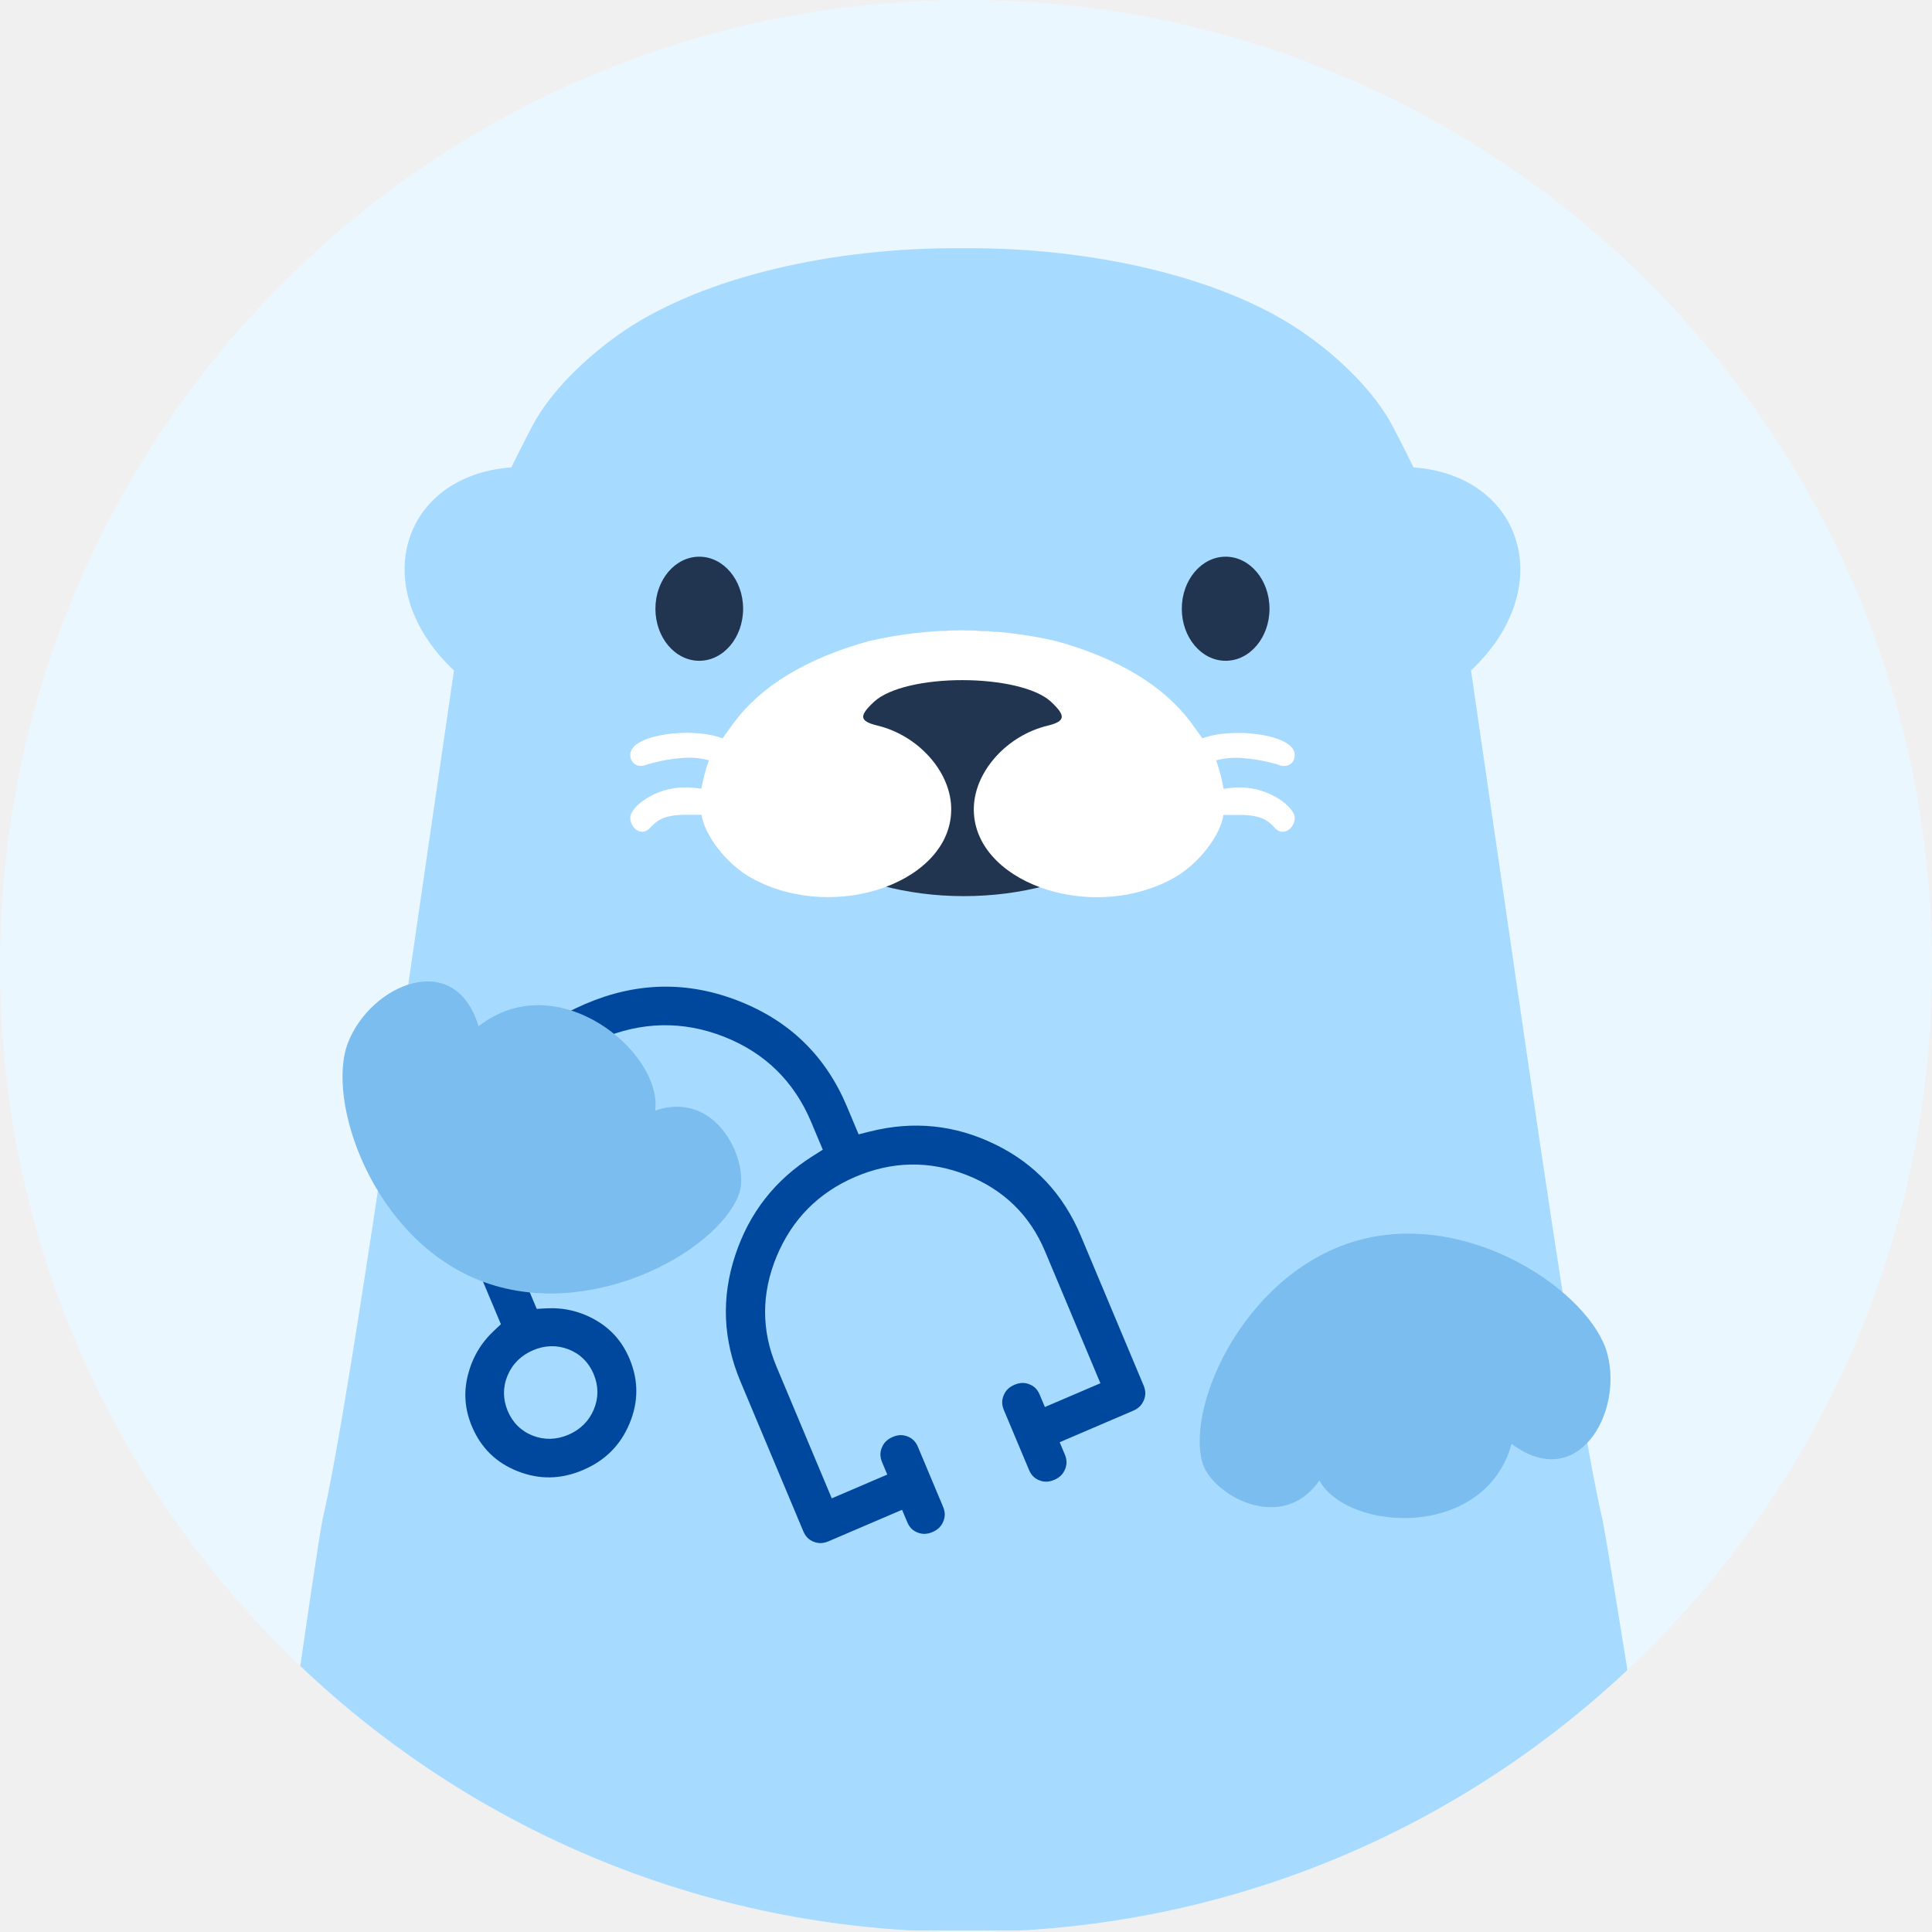
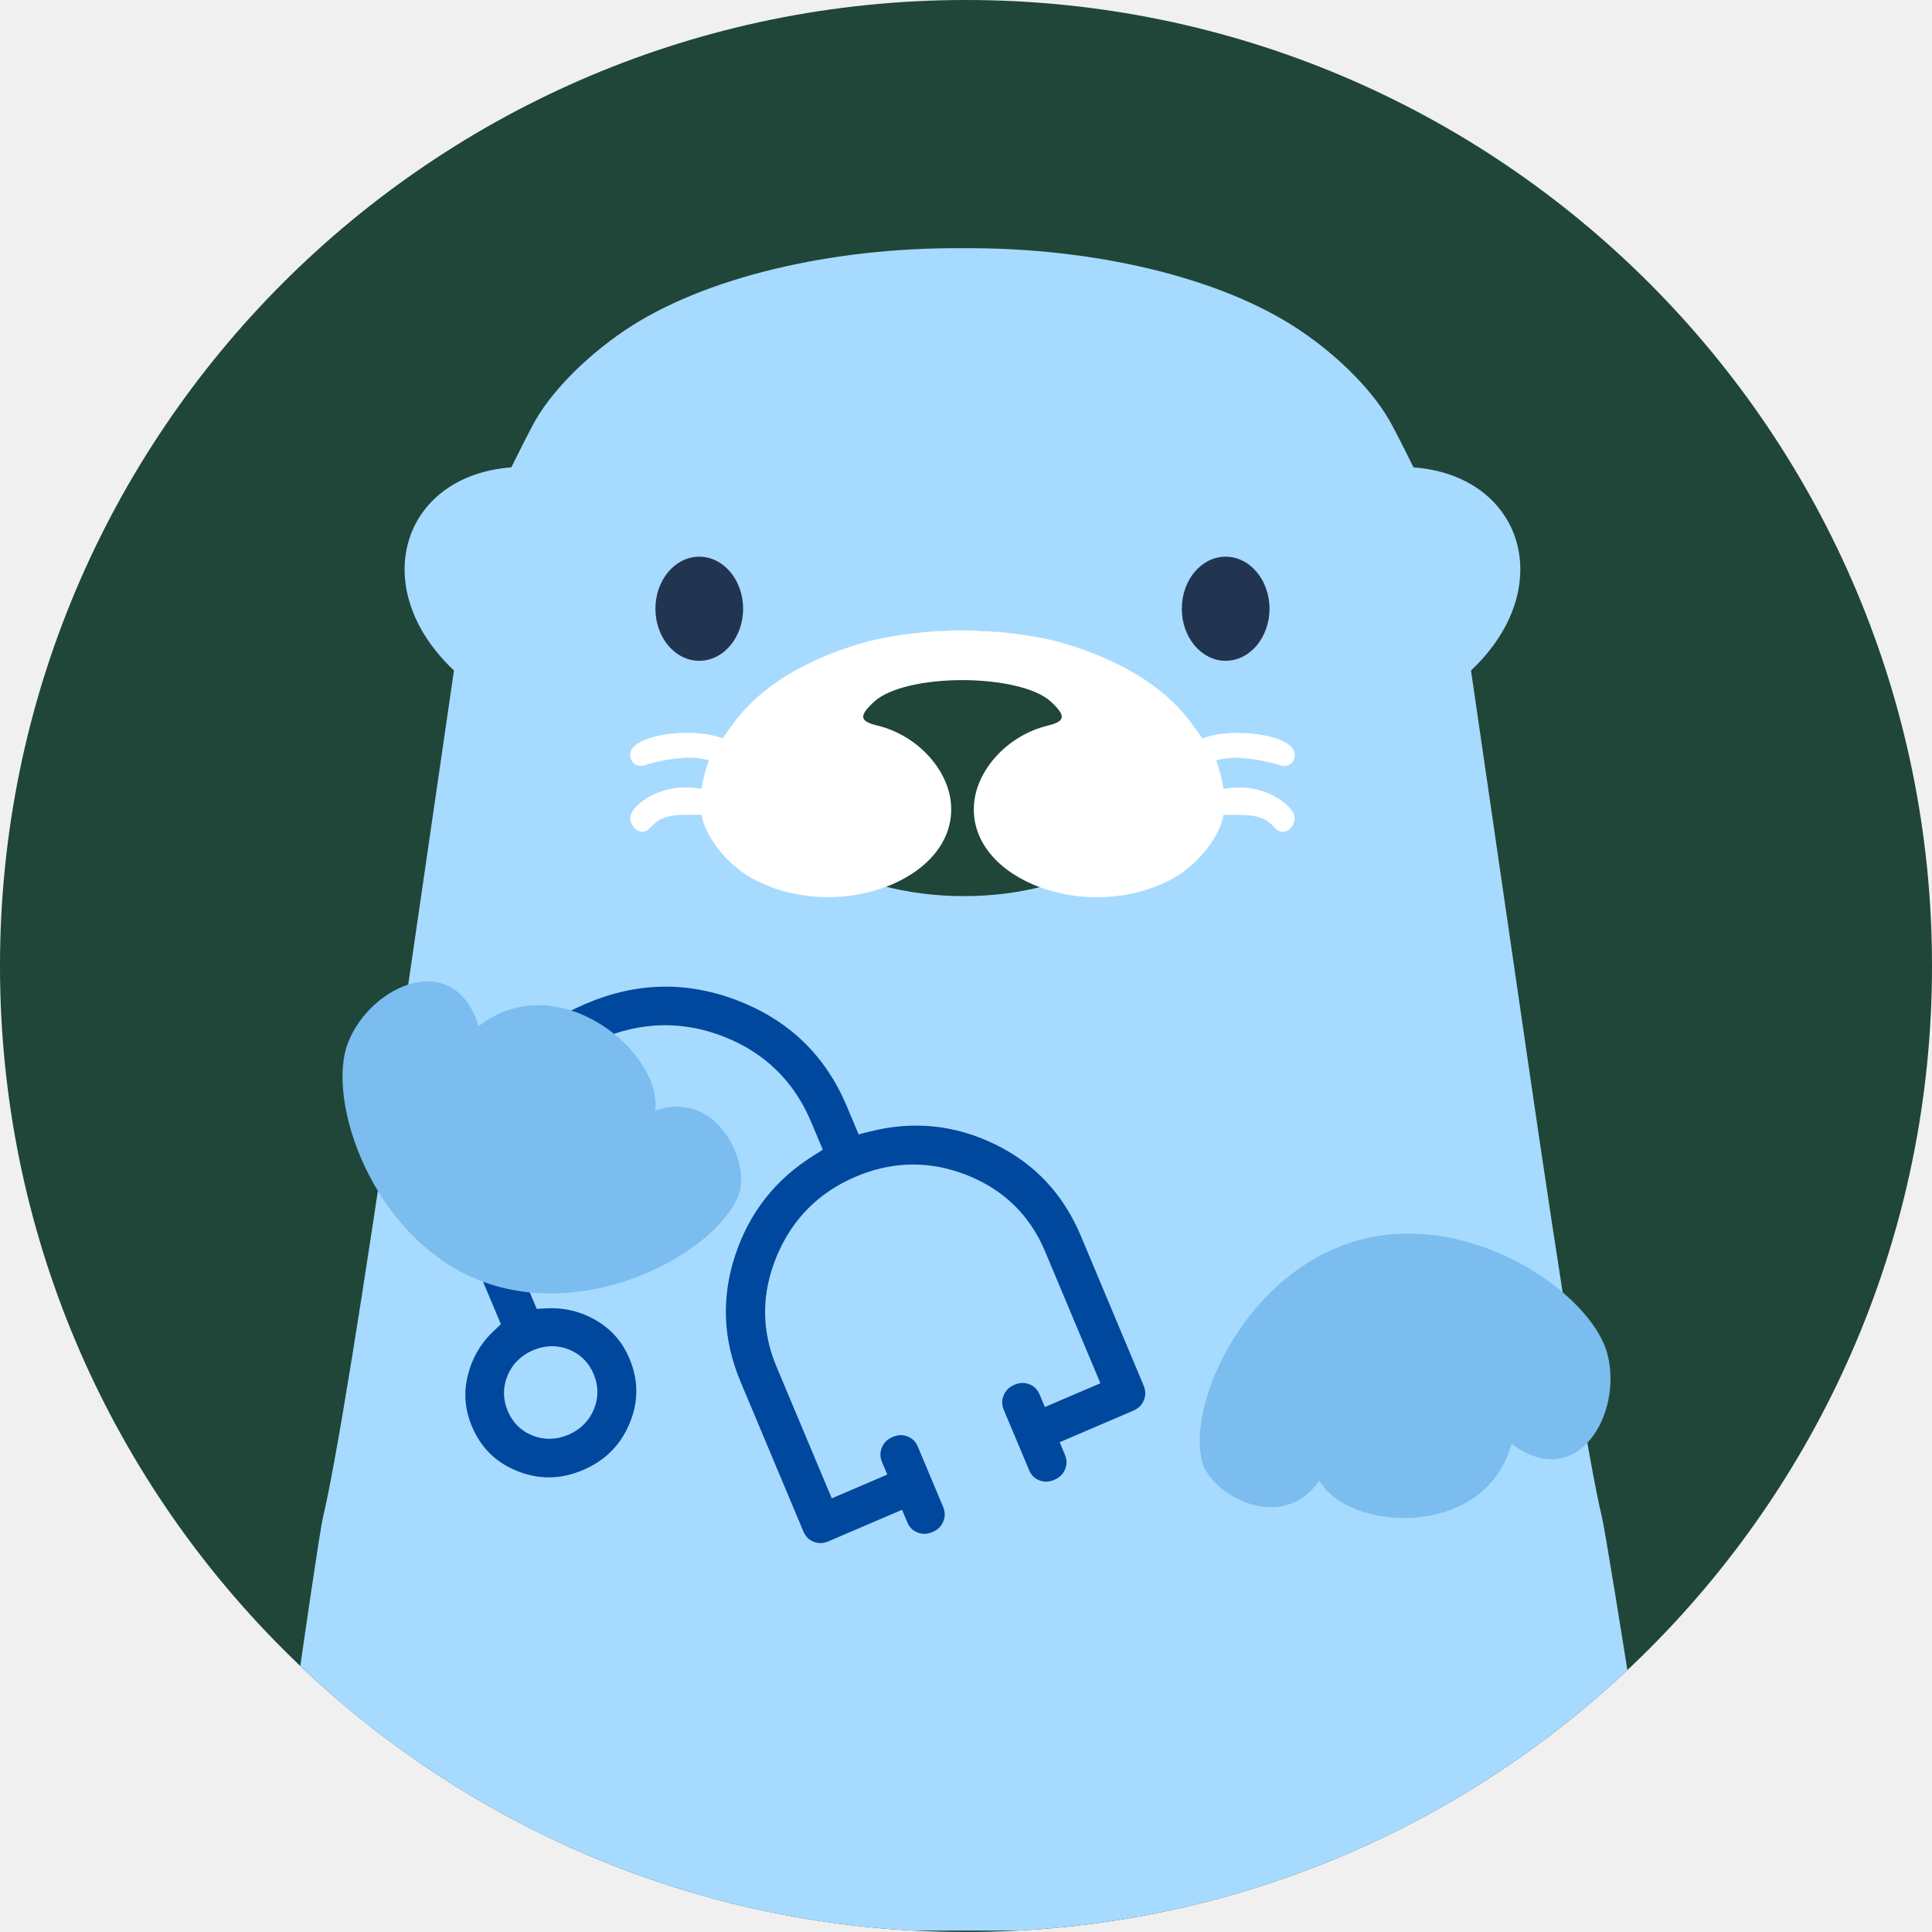
<svg xmlns="http://www.w3.org/2000/svg" width="90" height="90" viewBox="0 0 90 90" fill="none">
-   <circle cx="45" cy="45" r="45" fill="#EBF7FF" />
+   <circle cx="45" cy="45" r="45" fill="#1f4638" />
  <mask id="mask0_23711_41958" style="mask-type:alpha" maskUnits="userSpaceOnUse" x="0" y="0" width="90" height="90">
-     <circle cx="45" cy="45" r="45" fill="#D9D9D9" />
+     <circle cx="45" cy="45" r="45" fill="#1f4638" />
  </mask>
  <g mask="url(#mask0_23711_41958)">
    <path fill-rule="evenodd" clip-rule="evenodd" d="M77.76 89.933C77.59 89.132 74.918 71.926 74.626 70.684C74.017 68.111 72.803 60.617 71.112 48.994L68.525 31.233C72.613 27.386 70.954 22.153 65.846 21.772C65.846 21.772 65.269 20.589 64.855 19.82C64.075 18.335 62.461 16.673 60.577 15.401C56.912 12.92 50.903 11.512 44.836 11.564C38.77 11.512 32.76 12.92 29.088 15.401C27.204 16.68 25.589 18.34 24.809 19.82C24.403 20.589 23.819 21.772 23.819 21.772C18.713 22.153 17.059 27.386 21.147 31.233L18.562 48.994C16.869 60.622 15.655 68.111 15.046 70.684C14.752 71.926 12.371 89.134 12.188 89.933H44.836H77.76Z" fill="#A7DAFF" />
-     <ellipse cx="44.9" cy="35.56" rx="9.781" ry="6.185" fill="#213450" />
+     <ellipse cx="44.9" cy="35.56" rx="9.781" ry="6.185" fill="#1f4638" />
    <path d="M56.003 68.106C55.26 65.308 58.13 59.155 63.34 57.76C68.549 56.364 74.123 60.254 74.874 63.054C75.624 65.855 73.477 69.553 70.416 67.26C69.178 71.736 62.803 71.369 61.461 68.967C59.705 71.513 56.404 69.603 56.003 68.106Z" fill="#7ABDEE" />
    <path d="M57.095 30.782C58.224 30.782 59.138 29.697 59.138 28.358C59.138 27.019 58.224 25.933 57.095 25.933C55.967 25.933 55.053 27.019 55.053 28.358C55.053 29.697 55.967 30.782 57.095 30.782Z" fill="#213450" />
    <path d="M32.575 30.782C33.703 30.782 34.617 29.697 34.617 28.358C34.617 27.019 33.703 25.933 32.575 25.933C31.446 25.933 30.532 27.019 30.532 28.358C30.532 29.697 31.446 30.782 32.575 30.782Z" fill="#213450" />
    <path d="M48.795 33.806C46.921 34.261 45.428 35.906 45.366 37.586C45.235 41.05 50.739 43.041 54.624 40.931C55.894 40.238 56.867 38.858 56.993 37.962H57.761C58.809 37.962 59.113 38.281 59.353 38.529L59.42 38.6C59.804 38.984 60.314 38.563 60.314 38.091C60.314 37.618 59.165 36.685 57.798 36.685C57.531 36.68 57.264 36.702 57.001 36.75C56.922 36.294 56.804 35.845 56.649 35.409C56.649 35.409 56.664 35.409 56.689 35.409C57.019 35.326 57.359 35.29 57.699 35.302C58.296 35.334 58.888 35.433 59.462 35.599L59.524 35.617C59.933 35.8 60.314 35.592 60.314 35.161C60.314 34.206 57.4 33.855 56.011 34.397C56.011 34.397 55.892 34.219 55.476 33.655C54.218 31.953 52.088 30.666 49.211 29.869C46.333 29.197 43.339 29.197 40.461 29.869C37.584 30.666 35.454 31.953 34.196 33.655C33.78 34.214 33.661 34.397 33.661 34.397C32.272 33.85 29.36 34.202 29.36 35.157C29.36 35.587 29.742 35.795 30.15 35.612L30.212 35.594C30.787 35.428 31.378 35.329 31.975 35.297C32.315 35.285 32.655 35.321 32.985 35.404C33.01 35.404 33.025 35.404 33.025 35.404C32.87 35.84 32.752 36.289 32.673 36.745C32.41 36.697 32.143 36.675 31.876 36.681C30.509 36.681 29.36 37.598 29.36 38.086C29.36 38.573 29.87 38.979 30.254 38.595L30.321 38.524C30.569 38.276 30.866 37.957 31.913 37.957H32.681C32.807 38.85 33.78 40.231 35.05 40.926C38.935 43.036 44.44 41.047 44.309 37.581C44.247 35.901 42.754 34.256 40.879 33.801C40.035 33.595 40 33.358 40.716 32.692C41.431 32.027 43.13 31.68 44.838 31.683C46.547 31.685 48.255 32.032 48.961 32.692C49.667 33.353 49.639 33.6 48.795 33.806Z" fill="white" />
    <path fill-rule="evenodd" clip-rule="evenodd" d="M22.021 50.756C21.873 51.04 21.735 51.334 21.608 51.639C21.476 51.956 21.361 52.273 21.262 52.59C21.361 52.273 21.476 51.956 21.608 51.639C21.735 51.334 21.873 51.04 22.021 50.756ZM39.457 51.554L39.998 52.843L40.521 52.711C42.544 52.202 44.474 52.397 46.338 53.3C48.195 54.2 49.528 55.616 50.35 57.573L53.274 64.541C53.379 64.792 53.376 65.009 53.284 65.23C53.191 65.452 53.038 65.61 52.783 65.719L49.363 67.185L49.604 67.758C49.709 68.009 49.706 68.226 49.614 68.447C49.521 68.669 49.368 68.827 49.114 68.936C48.859 69.046 48.64 69.047 48.418 68.96C48.196 68.873 48.04 68.724 47.935 68.474L46.765 65.687C46.66 65.436 46.663 65.219 46.755 64.998C46.848 64.776 47.001 64.618 47.255 64.509C47.51 64.4 47.729 64.398 47.951 64.485C48.173 64.572 48.329 64.721 48.434 64.971L48.675 65.545L51.261 64.437L48.681 58.289C47.973 56.602 46.743 55.409 45.021 54.733C43.298 54.058 41.56 54.087 39.844 54.822C38.128 55.557 36.899 56.8 36.182 58.521C35.466 60.242 35.46 61.965 36.167 63.651L38.747 69.799L41.333 68.691L41.092 68.118C40.987 67.867 40.99 67.65 41.082 67.429C41.175 67.207 41.328 67.049 41.583 66.94C41.837 66.831 42.056 66.829 42.278 66.916C42.5 67.004 42.656 67.152 42.761 67.402L43.931 70.19C44.036 70.44 44.033 70.657 43.941 70.879C43.848 71.1 43.695 71.258 43.44 71.368C43.186 71.477 42.967 71.478 42.745 71.391C42.523 71.304 42.367 71.156 42.262 70.905L42.021 70.332L38.601 71.797C38.346 71.906 38.127 71.908 37.905 71.821C37.684 71.734 37.527 71.585 37.422 71.335L34.498 64.367C33.676 62.409 33.596 60.456 34.247 58.481C34.9 56.5 36.103 54.962 37.872 53.846L38.329 53.558L37.788 52.269C36.994 50.377 35.63 49.041 33.721 48.292C31.812 47.543 29.876 47.584 27.95 48.409C26.024 49.235 24.649 50.613 23.855 52.521C23.06 54.428 23.062 56.347 23.856 58.239L25.003 60.973L25.442 60.948C26.271 60.903 27.042 61.087 27.767 61.507C28.478 61.919 28.994 62.508 29.325 63.295C29.749 64.306 29.748 65.299 29.327 66.31C28.906 67.321 28.196 68.035 27.167 68.476C26.138 68.917 25.137 68.936 24.125 68.539C23.113 68.142 22.407 67.453 21.982 66.442C21.652 65.655 21.592 64.87 21.793 64.068C21.998 63.248 22.403 62.56 23.012 61.99L23.334 61.688L22.187 58.955C21.198 56.598 21.2 54.248 22.191 51.868C23.182 49.488 24.863 47.797 27.262 46.769C29.66 45.741 32.032 45.696 34.414 46.63C36.795 47.565 38.468 49.196 39.457 51.554ZM24.828 62.901C24.279 63.137 23.871 63.534 23.643 64.08C23.416 64.626 23.425 65.187 23.651 65.726C23.878 66.266 24.271 66.663 24.817 66.877C25.363 67.091 25.93 67.071 26.479 66.836C27.028 66.6 27.436 66.203 27.663 65.657C27.891 65.111 27.882 64.55 27.655 64.011C27.429 63.471 27.036 63.074 26.49 62.86C25.944 62.646 25.377 62.666 24.828 62.901Z" fill="#00489D" />
    <path d="M34.412 55.664C33.357 58.363 27.38 61.617 22.366 59.655C17.352 57.693 15.158 51.263 16.215 48.563C17.272 45.864 21.192 44.155 22.294 47.809C25.949 44.937 30.866 49.004 30.522 51.735C33.449 50.728 34.976 54.219 34.412 55.664Z" fill="#7ABDEE" />
  </g>
</svg>
